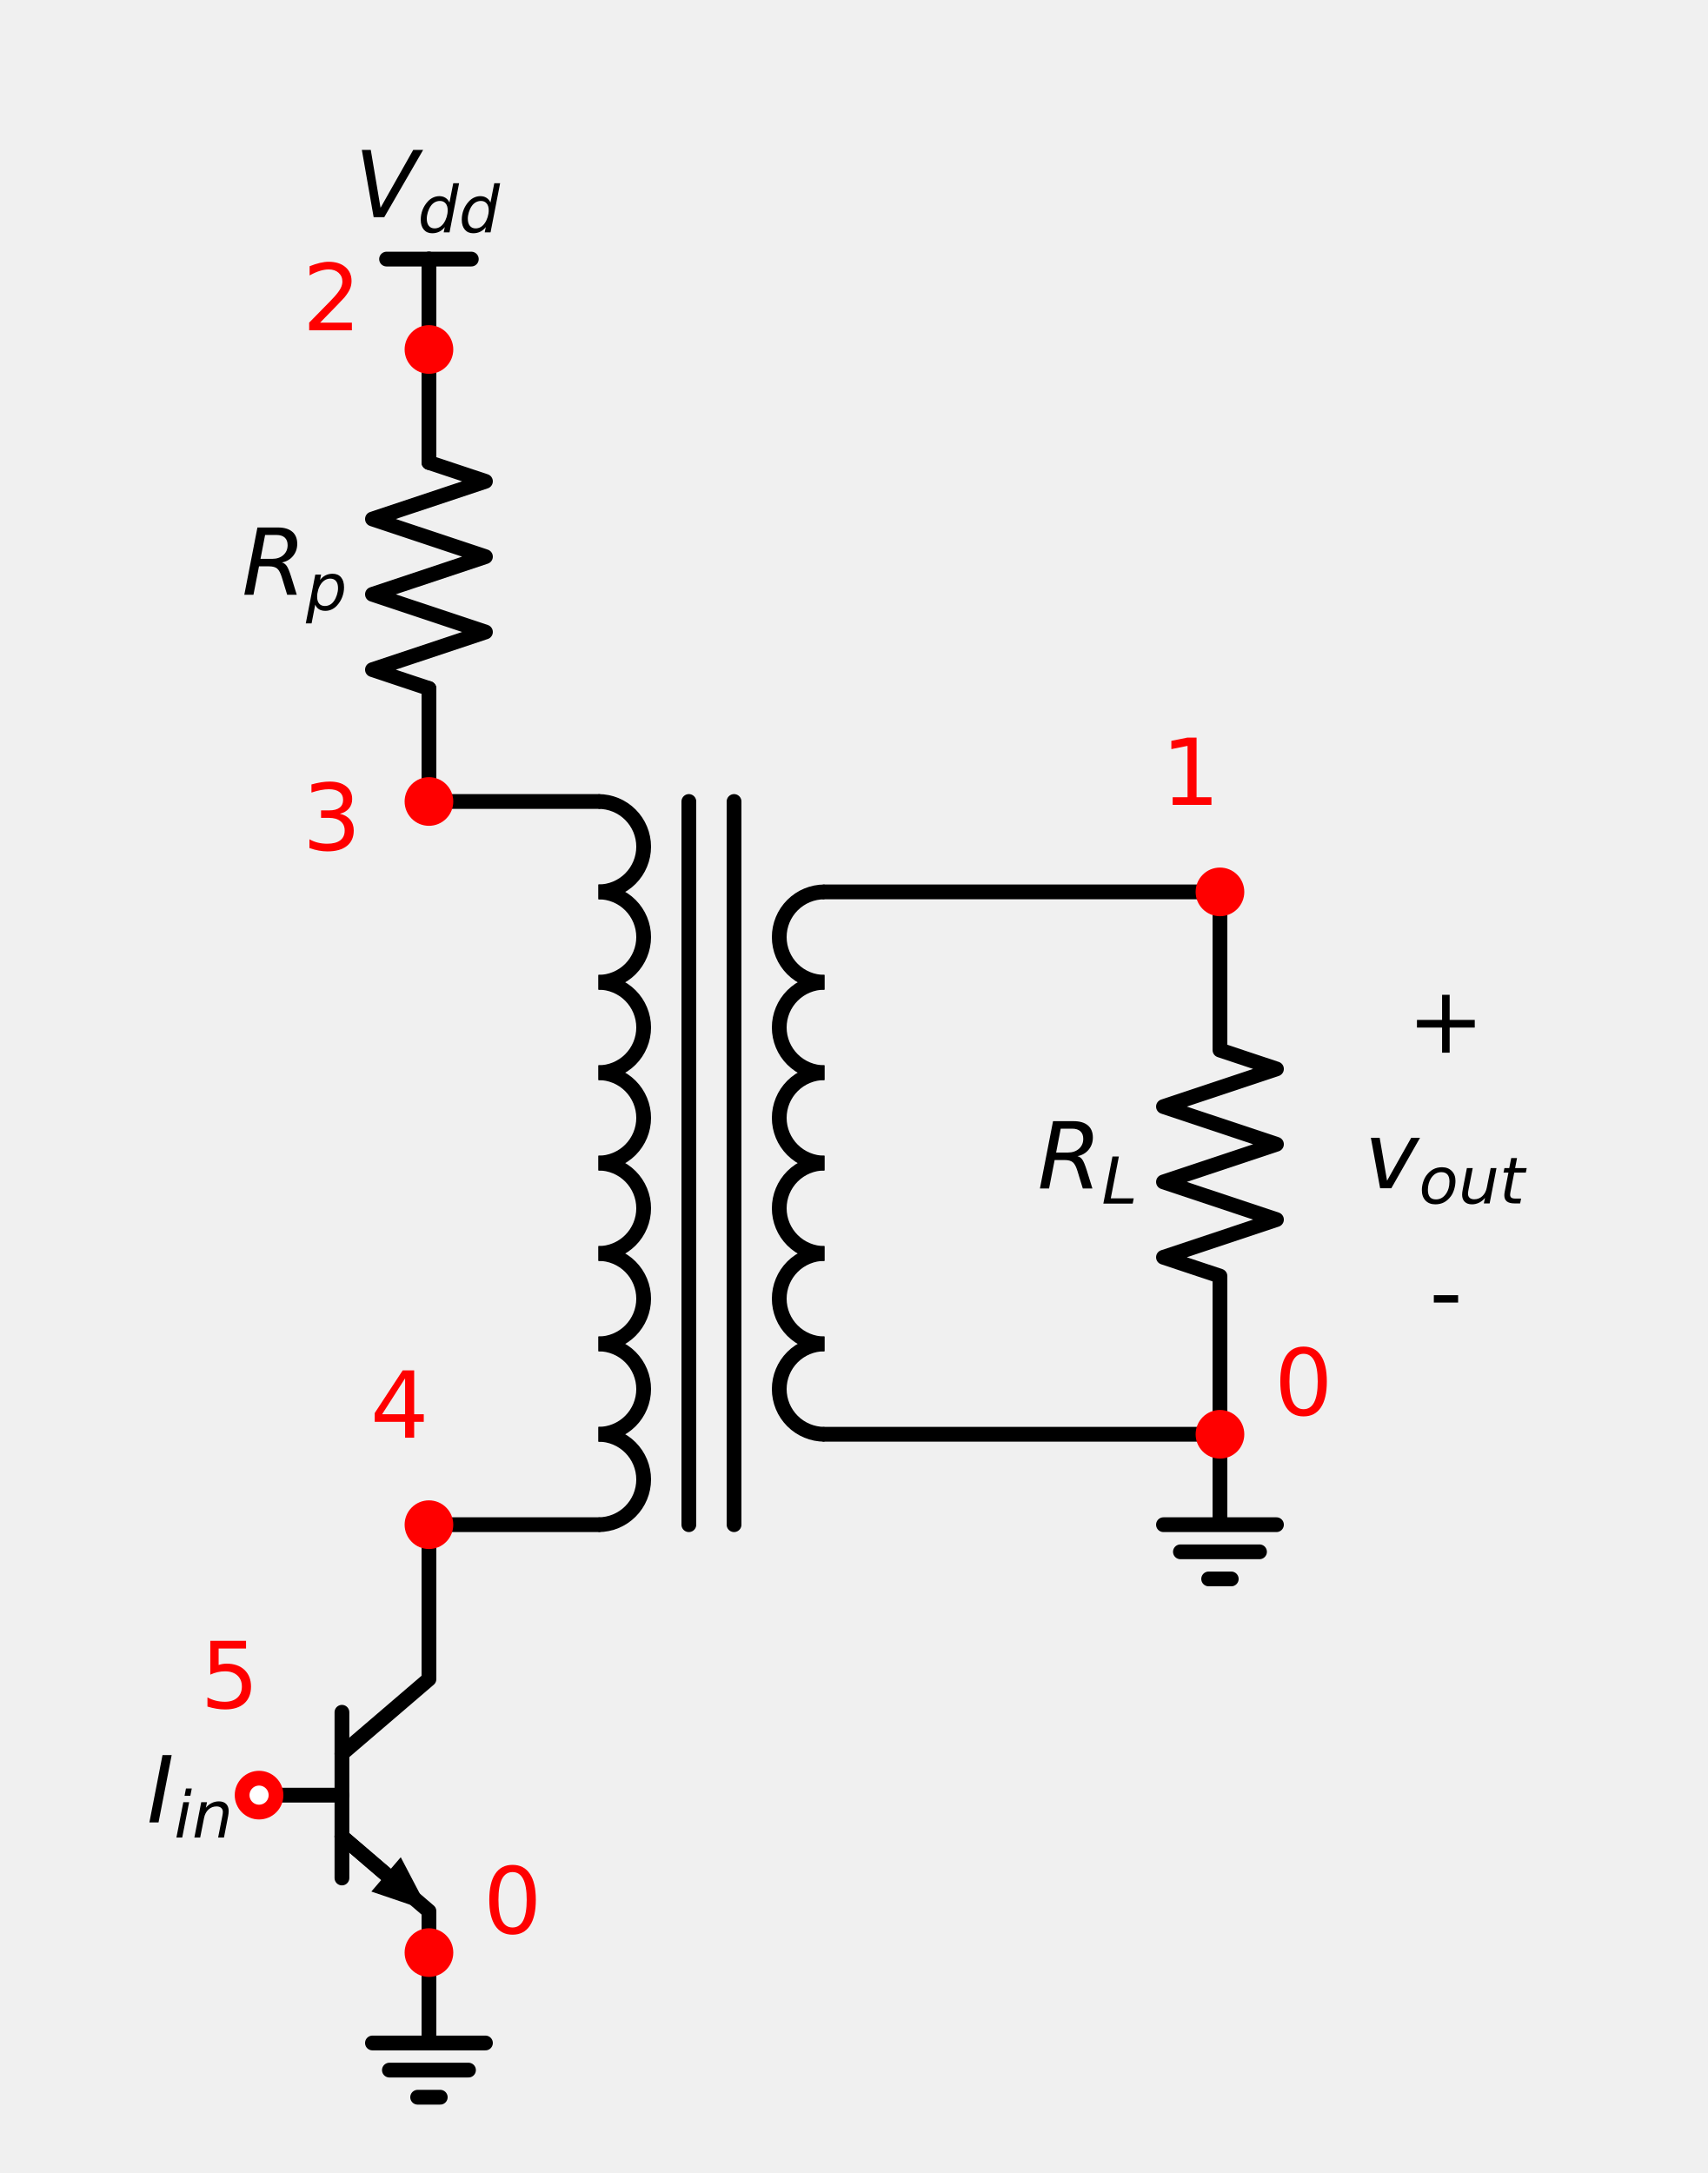
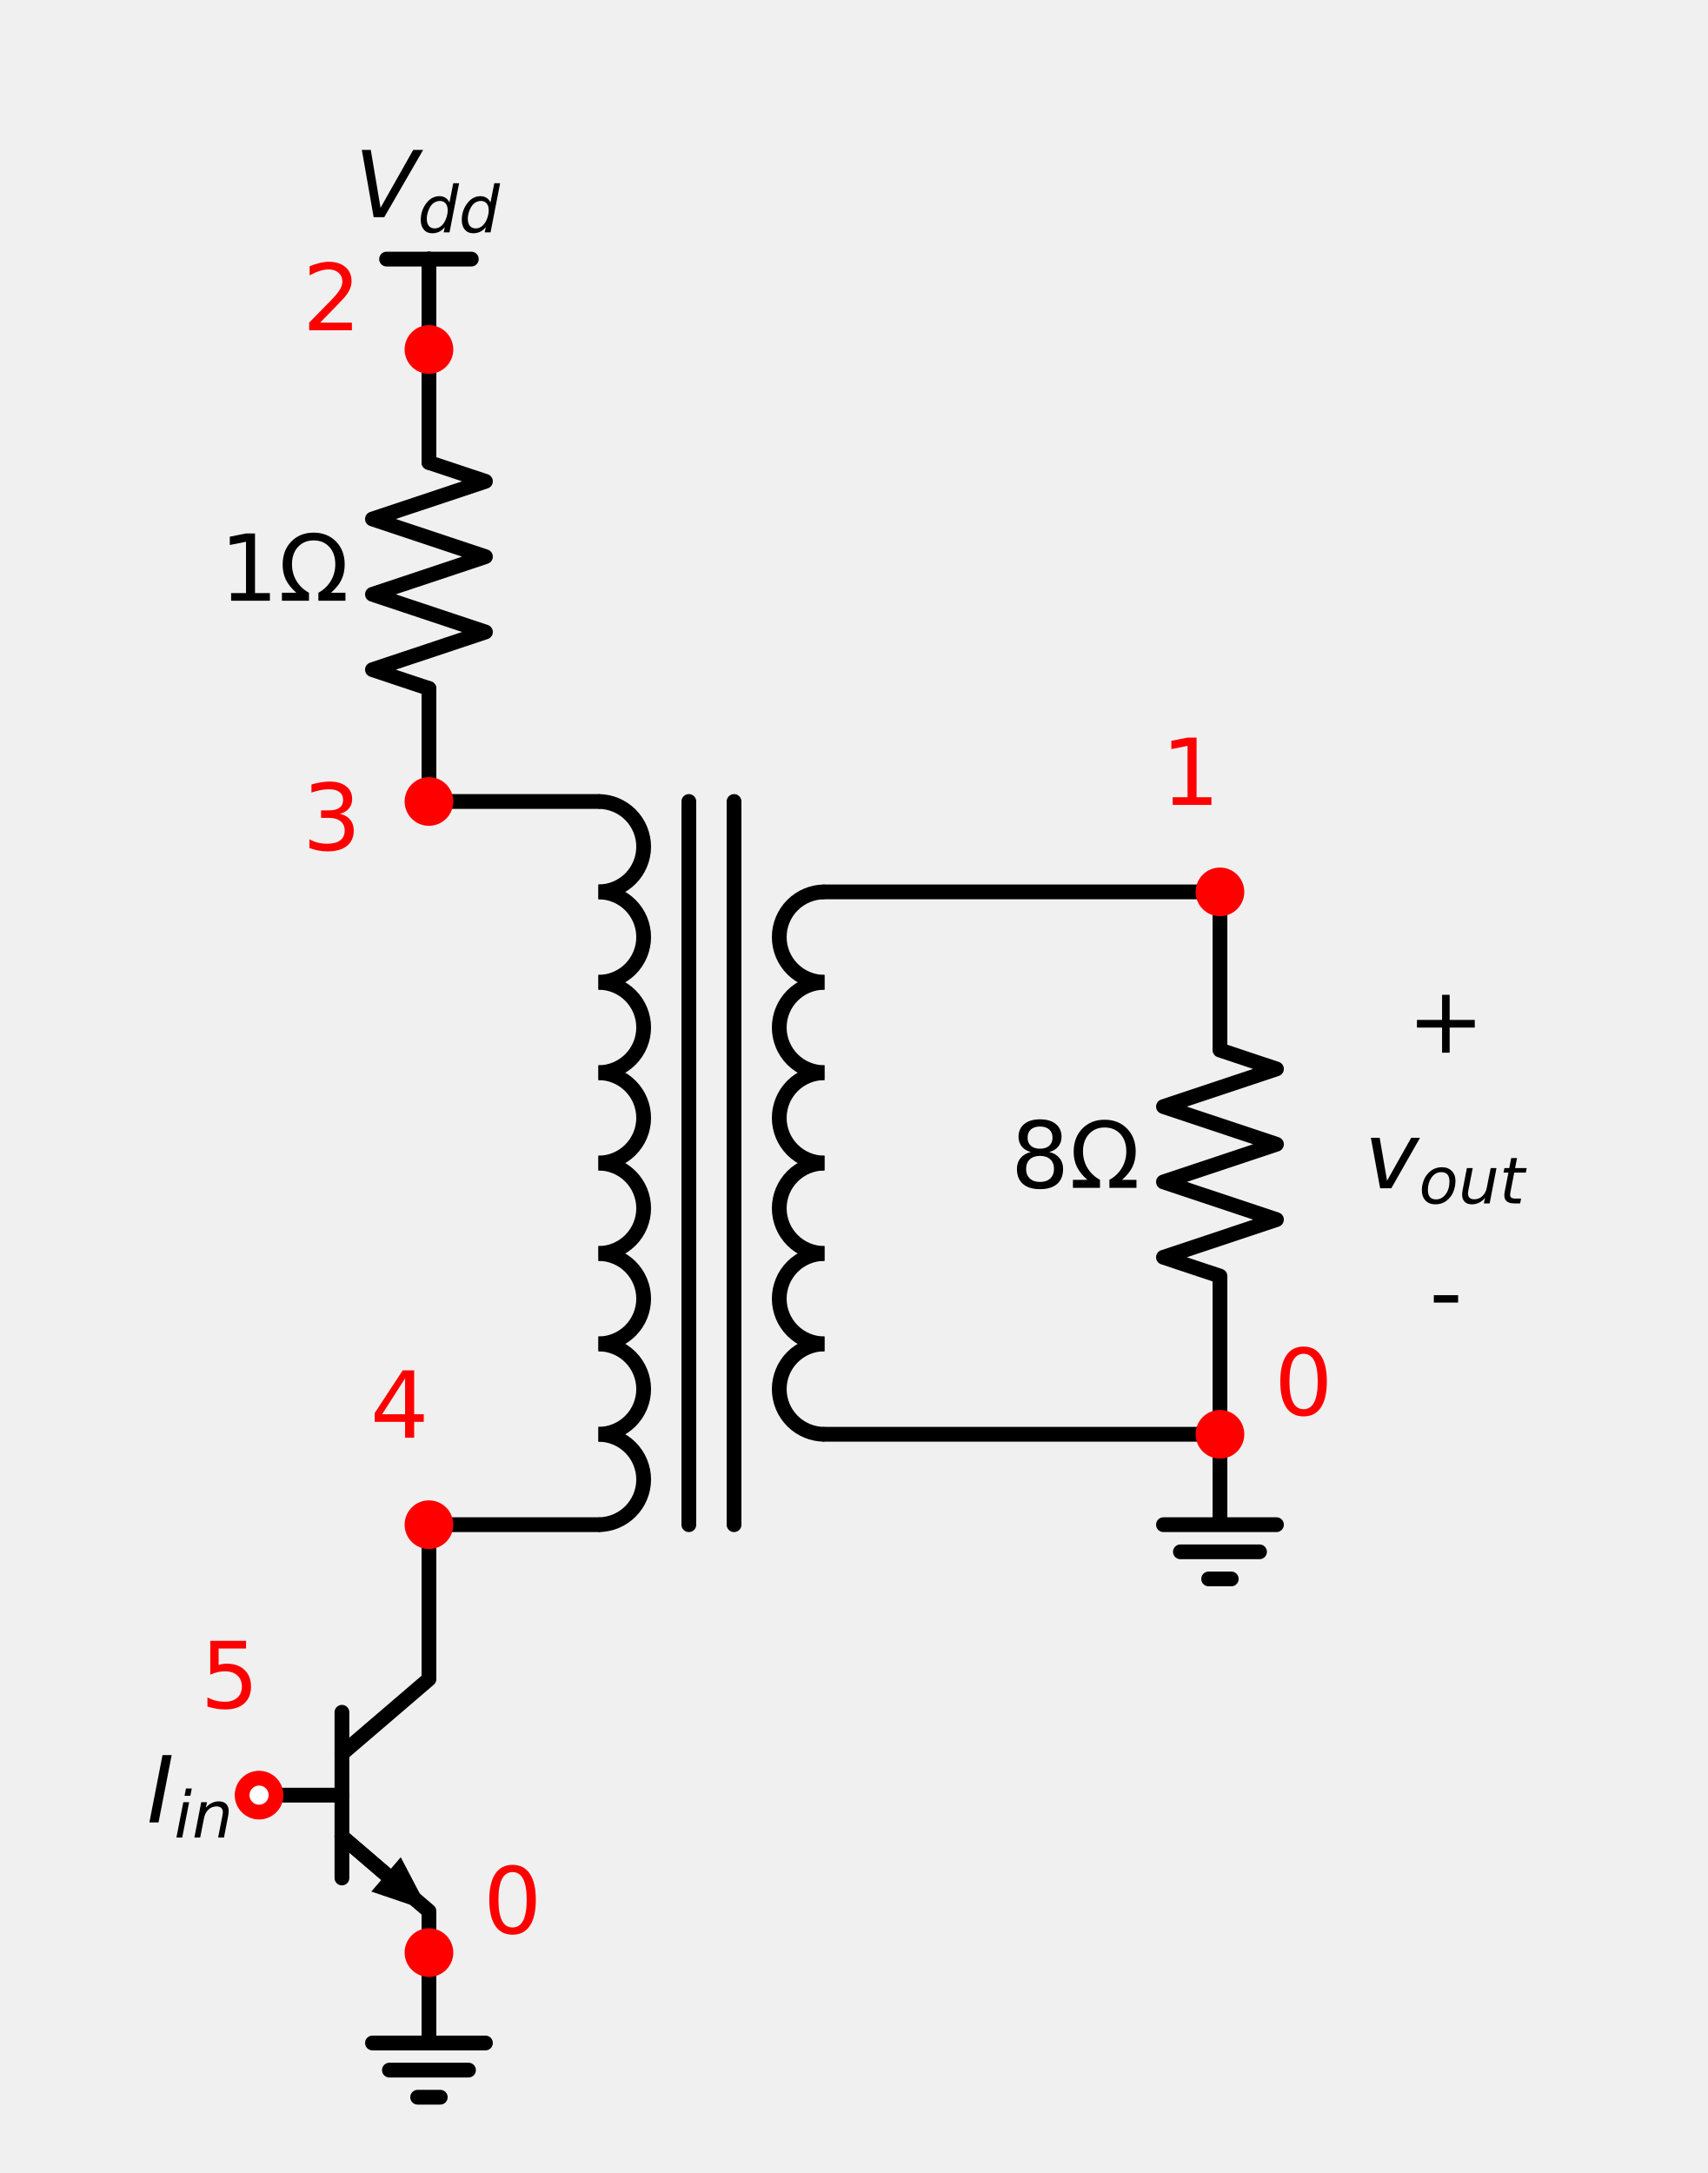
<svg xmlns="http://www.w3.org/2000/svg" xmlns:xlink="http://www.w3.org/1999/xlink" width="231.201pt" height="294.22pt" viewBox="0 0 231.201 294.22" version="1.1">
  <defs>
    <style type="text/css">*{stroke-linejoin: round; stroke-linecap: butt}</style>
  </defs>
  <g id="figure_1">
    <g id="patch_1">
      <path d="M 0 294.22  L 231.201 294.22  L 231.201 0  L 0 0  L 0 294.22  z " style="fill: none" />
    </g>
    <g id="axes_1">
      <g id="patch_2">
-         <path d="M 81.028 120.76  C 82.65 120.76 84.208 120.115 85.355 118.967  C 86.502 117.82 87.148 116.263 87.148 114.64  C 87.148 113.017 86.502 111.46 85.355 110.313  C 84.208 109.165 82.65 108.52 81.028 108.52  " clip-path="url(#p004883c1a0)" style="fill: none; stroke: #000000; stroke-width: 2; stroke-linejoin: miter" />
+         <path d="M 81.028 120.76  C 82.65 120.76 84.208 120.115 85.355 118.967  C 86.502 117.82 87.148 116.263 87.148 114.64  C 87.148 113.017 86.502 111.46 85.355 110.313  C 84.208 109.165 82.65 108.52 81.028 108.52  " clip-path="url(#pf9be5c87f4)" style="fill: none; stroke: #000000; stroke-width: 2; stroke-linejoin: miter" />
      </g>
      <g id="patch_3">
-         <path d="M 81.028 133  C 82.65 133 84.208 132.355 85.355 131.207  C 86.502 130.06 87.148 128.503 87.148 126.88  C 87.148 125.257 86.502 123.7 85.355 122.553  C 84.208 121.405 82.65 120.76 81.028 120.76  " clip-path="url(#p004883c1a0)" style="fill: none; stroke: #000000; stroke-width: 2; stroke-linejoin: miter" />
+         <path d="M 81.028 133  C 82.65 133 84.208 132.355 85.355 131.207  C 86.502 130.06 87.148 128.503 87.148 126.88  C 87.148 125.257 86.502 123.7 85.355 122.553  C 84.208 121.405 82.65 120.76 81.028 120.76  " clip-path="url(#pf9be5c87f4)" style="fill: none; stroke: #000000; stroke-width: 2; stroke-linejoin: miter" />
      </g>
      <g id="patch_4">
-         <path d="M 81.028 145.24  C 82.65 145.24 84.208 144.595 85.355 143.447  C 86.502 142.3 87.148 140.743 87.148 139.12  C 87.148 137.497 86.502 135.94 85.355 134.793  C 84.208 133.645 82.65 133 81.028 133  " clip-path="url(#p004883c1a0)" style="fill: none; stroke: #000000; stroke-width: 2; stroke-linejoin: miter" />
+         <path d="M 81.028 145.24  C 82.65 145.24 84.208 144.595 85.355 143.447  C 86.502 142.3 87.148 140.743 87.148 139.12  C 87.148 137.497 86.502 135.94 85.355 134.793  C 84.208 133.645 82.65 133 81.028 133  " clip-path="url(#pf9be5c87f4)" style="fill: none; stroke: #000000; stroke-width: 2; stroke-linejoin: miter" />
      </g>
      <g id="patch_5">
-         <path d="M 81.028 157.48  C 82.65 157.48 84.208 156.835 85.355 155.687  C 86.502 154.54 87.148 152.983 87.148 151.36  C 87.148 149.737 86.502 148.18 85.355 147.033  C 84.208 145.885 82.65 145.24 81.028 145.24  " clip-path="url(#p004883c1a0)" style="fill: none; stroke: #000000; stroke-width: 2; stroke-linejoin: miter" />
+         <path d="M 81.028 157.48  C 82.65 157.48 84.208 156.835 85.355 155.687  C 86.502 154.54 87.148 152.983 87.148 151.36  C 87.148 149.737 86.502 148.18 85.355 147.033  C 84.208 145.885 82.65 145.24 81.028 145.24  " clip-path="url(#pf9be5c87f4)" style="fill: none; stroke: #000000; stroke-width: 2; stroke-linejoin: miter" />
      </g>
      <g id="patch_6">
-         <path d="M 81.028 169.72  C 82.65 169.72 84.208 169.075 85.355 167.927  C 86.502 166.78 87.148 165.223 87.148 163.6  C 87.148 161.977 86.502 160.42 85.355 159.273  C 84.208 158.125 82.65 157.48 81.028 157.48  " clip-path="url(#p004883c1a0)" style="fill: none; stroke: #000000; stroke-width: 2; stroke-linejoin: miter" />
+         <path d="M 81.028 169.72  C 82.65 169.72 84.208 169.075 85.355 167.927  C 86.502 166.78 87.148 165.223 87.148 163.6  C 87.148 161.977 86.502 160.42 85.355 159.273  C 84.208 158.125 82.65 157.48 81.028 157.48  " clip-path="url(#pf9be5c87f4)" style="fill: none; stroke: #000000; stroke-width: 2; stroke-linejoin: miter" />
      </g>
      <g id="patch_7">
-         <path d="M 81.028 181.96  C 82.65 181.96 84.208 181.315 85.355 180.167  C 86.502 179.02 87.148 177.463 87.148 175.84  C 87.148 174.217 86.502 172.66 85.355 171.513  C 84.208 170.365 82.65 169.72 81.028 169.72  " clip-path="url(#p004883c1a0)" style="fill: none; stroke: #000000; stroke-width: 2; stroke-linejoin: miter" />
+         <path d="M 81.028 181.96  C 82.65 181.96 84.208 181.315 85.355 180.167  C 86.502 179.02 87.148 177.463 87.148 175.84  C 87.148 174.217 86.502 172.66 85.355 171.513  C 84.208 170.365 82.65 169.72 81.028 169.72  " clip-path="url(#pf9be5c87f4)" style="fill: none; stroke: #000000; stroke-width: 2; stroke-linejoin: miter" />
      </g>
      <g id="patch_8">
-         <path d="M 81.028 194.2  C 82.65 194.2 84.208 193.555 85.355 192.407  C 86.502 191.26 87.148 189.703 87.148 188.08  C 87.148 186.457 86.502 184.9 85.355 183.753  C 84.208 182.605 82.65 181.96 81.028 181.96  " clip-path="url(#p004883c1a0)" style="fill: none; stroke: #000000; stroke-width: 2; stroke-linejoin: miter" />
+         <path d="M 81.028 194.2  C 82.65 194.2 84.208 193.555 85.355 192.407  C 86.502 191.26 87.148 189.703 87.148 188.08  C 87.148 186.457 86.502 184.9 85.355 183.753  C 84.208 182.605 82.65 181.96 81.028 181.96  " clip-path="url(#pf9be5c87f4)" style="fill: none; stroke: #000000; stroke-width: 2; stroke-linejoin: miter" />
      </g>
      <g id="patch_9">
-         <path d="M 81.028 206.44  C 82.65 206.44 84.208 205.795 85.355 204.647  C 86.502 203.5 87.148 201.943 87.148 200.32  C 87.148 198.697 86.502 197.14 85.355 195.993  C 84.208 194.845 82.65 194.2 81.028 194.2  " clip-path="url(#p004883c1a0)" style="fill: none; stroke: #000000; stroke-width: 2; stroke-linejoin: miter" />
+         <path d="M 81.028 206.44  C 82.65 206.44 84.208 205.795 85.355 204.647  C 86.502 203.5 87.148 201.943 87.148 200.32  C 87.148 198.697 86.502 197.14 85.355 195.993  C 84.208 194.845 82.65 194.2 81.028 194.2  " clip-path="url(#pf9be5c87f4)" style="fill: none; stroke: #000000; stroke-width: 2; stroke-linejoin: miter" />
      </g>
      <g id="patch_10">
-         <path d="M 111.628 120.76  C 110.005 120.76 108.447 121.405 107.3 122.553  C 106.153 123.7 105.508 125.257 105.508 126.88  C 105.508 128.503 106.153 130.06 107.3 131.207  C 108.447 132.355 110.005 133 111.628 133  " clip-path="url(#p004883c1a0)" style="fill: none; stroke: #000000; stroke-width: 2; stroke-linejoin: miter" />
+         <path d="M 111.628 120.76  C 110.005 120.76 108.447 121.405 107.3 122.553  C 106.153 123.7 105.508 125.257 105.508 126.88  C 105.508 128.503 106.153 130.06 107.3 131.207  C 108.447 132.355 110.005 133 111.628 133  " clip-path="url(#pf9be5c87f4)" style="fill: none; stroke: #000000; stroke-width: 2; stroke-linejoin: miter" />
      </g>
      <g id="patch_11">
-         <path d="M 111.628 133  C 110.005 133 108.447 133.645 107.3 134.793  C 106.153 135.94 105.508 137.497 105.508 139.12  C 105.508 140.743 106.153 142.3 107.3 143.447  C 108.447 144.595 110.005 145.24 111.628 145.24  " clip-path="url(#p004883c1a0)" style="fill: none; stroke: #000000; stroke-width: 2; stroke-linejoin: miter" />
+         <path d="M 111.628 133  C 110.005 133 108.447 133.645 107.3 134.793  C 106.153 135.94 105.508 137.497 105.508 139.12  C 105.508 140.743 106.153 142.3 107.3 143.447  C 108.447 144.595 110.005 145.24 111.628 145.24  " clip-path="url(#pf9be5c87f4)" style="fill: none; stroke: #000000; stroke-width: 2; stroke-linejoin: miter" />
      </g>
      <g id="patch_12">
-         <path d="M 111.628 145.24  C 110.005 145.24 108.447 145.885 107.3 147.033  C 106.153 148.18 105.508 149.737 105.508 151.36  C 105.508 152.983 106.153 154.54 107.3 155.687  C 108.447 156.835 110.005 157.48 111.628 157.48  " clip-path="url(#p004883c1a0)" style="fill: none; stroke: #000000; stroke-width: 2; stroke-linejoin: miter" />
+         <path d="M 111.628 145.24  C 110.005 145.24 108.447 145.885 107.3 147.033  C 106.153 148.18 105.508 149.737 105.508 151.36  C 105.508 152.983 106.153 154.54 107.3 155.687  C 108.447 156.835 110.005 157.48 111.628 157.48  " clip-path="url(#pf9be5c87f4)" style="fill: none; stroke: #000000; stroke-width: 2; stroke-linejoin: miter" />
      </g>
      <g id="patch_13">
-         <path d="M 111.628 157.48  C 110.005 157.48 108.447 158.125 107.3 159.273  C 106.153 160.42 105.508 161.977 105.508 163.6  C 105.508 165.223 106.153 166.78 107.3 167.927  C 108.447 169.075 110.005 169.72 111.628 169.72  " clip-path="url(#p004883c1a0)" style="fill: none; stroke: #000000; stroke-width: 2; stroke-linejoin: miter" />
+         <path d="M 111.628 157.48  C 110.005 157.48 108.447 158.125 107.3 159.273  C 106.153 160.42 105.508 161.977 105.508 163.6  C 105.508 165.223 106.153 166.78 107.3 167.927  C 108.447 169.075 110.005 169.72 111.628 169.72  " clip-path="url(#pf9be5c87f4)" style="fill: none; stroke: #000000; stroke-width: 2; stroke-linejoin: miter" />
      </g>
      <g id="patch_14">
-         <path d="M 111.628 169.72  C 110.005 169.72 108.447 170.365 107.3 171.513  C 106.153 172.66 105.508 174.217 105.508 175.84  C 105.508 177.463 106.153 179.02 107.3 180.167  C 108.447 181.315 110.005 181.96 111.628 181.96  " clip-path="url(#p004883c1a0)" style="fill: none; stroke: #000000; stroke-width: 2; stroke-linejoin: miter" />
+         <path d="M 111.628 169.72  C 110.005 169.72 108.447 170.365 107.3 171.513  C 106.153 172.66 105.508 174.217 105.508 175.84  C 105.508 177.463 106.153 179.02 107.3 180.167  C 108.447 181.315 110.005 181.96 111.628 181.96  " clip-path="url(#pf9be5c87f4)" style="fill: none; stroke: #000000; stroke-width: 2; stroke-linejoin: miter" />
      </g>
      <g id="patch_15">
-         <path d="M 111.628 181.96  C 110.005 181.96 108.447 182.605 107.3 183.753  C 106.153 184.9 105.508 186.457 105.508 188.08  C 105.508 189.703 106.153 191.26 107.3 192.407  C 108.447 193.555 110.005 194.2 111.628 194.2  " clip-path="url(#p004883c1a0)" style="fill: none; stroke: #000000; stroke-width: 2; stroke-linejoin: miter" />
+         <path d="M 111.628 181.96  C 110.005 181.96 108.447 182.605 107.3 183.753  C 106.153 184.9 105.508 186.457 105.508 188.08  C 105.508 189.703 106.153 191.26 107.3 192.407  C 108.447 193.555 110.005 194.2 111.628 194.2  " clip-path="url(#pf9be5c87f4)" style="fill: none; stroke: #000000; stroke-width: 2; stroke-linejoin: miter" />
      </g>
      <g id="line2d_1">
-         <path d="M 35.077 243.058  L 46.297 243.058  " clip-path="url(#p004883c1a0)" style="fill: none; stroke: #000000; stroke-width: 2; stroke-linecap: round" />
+         <path d="M 35.077 243.058  L 46.297 243.058  " clip-path="url(#pf9be5c87f4)" style="fill: none; stroke: #000000; stroke-width: 2; stroke-linecap: round" />
      </g>
      <g id="line2d_2">
-         <path d="M 46.297 231.838  L 46.297 254.278  " clip-path="url(#p004883c1a0)" style="fill: none; stroke: #000000; stroke-width: 2; stroke-linecap: round" />
+         <path d="M 46.297 231.838  L 46.297 254.278  " clip-path="url(#pf9be5c87f4)" style="fill: none; stroke: #000000; stroke-width: 2; stroke-linecap: round" />
      </g>
      <g id="line2d_3">
-         <path d="M 46.297 237.448  L 58.078 227.35  L 58.078 221.74  " clip-path="url(#p004883c1a0)" style="fill: none; stroke: #000000; stroke-width: 2; stroke-linecap: round" />
+         <path d="M 46.297 237.448  L 58.078 227.35  L 58.078 221.74  " clip-path="url(#pf9be5c87f4)" style="fill: none; stroke: #000000; stroke-width: 2; stroke-linecap: round" />
      </g>
      <g id="line2d_4">
-         <path d="M 46.297 248.668  L 58.078 258.766  L 58.078 264.376  " clip-path="url(#p004883c1a0)" style="fill: none; stroke: #000000; stroke-width: 2; stroke-linecap: round" />
+         <path d="M 46.297 248.668  L 58.078 258.766  L 58.078 264.376  " clip-path="url(#pf9be5c87f4)" style="fill: none; stroke: #000000; stroke-width: 2; stroke-linecap: round" />
      </g>
      <g id="line2d_5">
-         <path d="M 46.297 248.668  L 52.269 253.787  " clip-path="url(#p004883c1a0)" style="fill: none; stroke: #000000; stroke-width: 2; stroke-linecap: round" />
+         <path d="M 46.297 248.668  L 52.269 253.787  " clip-path="url(#pf9be5c87f4)" style="fill: none; stroke: #000000; stroke-width: 2; stroke-linecap: round" />
      </g>
      <g id="patch_16">
-         <path d="M 54.261 251.464  L 58.078 258.766  L 50.278 256.111  z " clip-path="url(#p004883c1a0)" />
+         <path d="M 54.261 251.464  L 58.078 258.766  L 50.278 256.111  z " clip-path="url(#pf9be5c87f4)" />
      </g>
      <g id="line2d_6">
-         <path d="M 58.078 264.376  L 58.078 276.616  L 50.428 276.616  L 65.728 276.616  M 52.723 280.288  L 63.433 280.288  M 56.548 283.96  L 59.608 283.96  " clip-path="url(#p004883c1a0)" style="fill: none; stroke: #000000; stroke-width: 2; stroke-linecap: round" />
+         <path d="M 58.078 264.376  L 58.078 276.616  L 50.428 276.616  L 65.728 276.616  M 52.723 280.288  L 63.433 280.288  M 56.548 283.96  L 59.608 283.96  " clip-path="url(#pf9be5c87f4)" style="fill: none; stroke: #000000; stroke-width: 2; stroke-linecap: round" />
      </g>
      <g id="line2d_7">
-         <path d="M 58.078 221.74  L 58.078 214.09  L 58.078 206.44  " clip-path="url(#p004883c1a0)" style="fill: none; stroke: #000000; stroke-width: 2; stroke-linecap: round" />
+         <path d="M 58.078 221.74  L 58.078 214.09  L 58.078 206.44  " clip-path="url(#pf9be5c87f4)" style="fill: none; stroke: #000000; stroke-width: 2; stroke-linecap: round" />
      </g>
      <g id="line2d_8">
-         <path d="M 58.078 206.44  L 69.553 206.44  L 81.028 206.44  " clip-path="url(#p004883c1a0)" style="fill: none; stroke: #000000; stroke-width: 2; stroke-linecap: round" />
+         <path d="M 58.078 206.44  L 69.553 206.44  L 81.028 206.44  " clip-path="url(#pf9be5c87f4)" style="fill: none; stroke: #000000; stroke-width: 2; stroke-linecap: round" />
      </g>
      <g id="line2d_9">
-         <path d="M 93.268 108.52  L 93.268 206.44  " clip-path="url(#p004883c1a0)" style="fill: none; stroke: #000000; stroke-width: 2; stroke-linecap: round" />
+         <path d="M 93.268 108.52  L 93.268 206.44  " clip-path="url(#pf9be5c87f4)" style="fill: none; stroke: #000000; stroke-width: 2; stroke-linecap: round" />
      </g>
      <g id="line2d_10">
-         <path d="M 99.388 108.52  L 99.388 206.44  " clip-path="url(#p004883c1a0)" style="fill: none; stroke: #000000; stroke-width: 2; stroke-linecap: round" />
+         <path d="M 99.388 108.52  L 99.388 206.44  " clip-path="url(#pf9be5c87f4)" style="fill: none; stroke: #000000; stroke-width: 2; stroke-linecap: round" />
      </g>
      <g id="line2d_11">
-         <path d="M 81.028 108.52  L 69.553 108.52  L 58.078 108.52  " clip-path="url(#p004883c1a0)" style="fill: none; stroke: #000000; stroke-width: 2; stroke-linecap: round" />
+         <path d="M 81.028 108.52  L 69.553 108.52  L 58.078 108.52  " clip-path="url(#pf9be5c87f4)" style="fill: none; stroke: #000000; stroke-width: 2; stroke-linecap: round" />
      </g>
      <g id="line2d_12">
-         <path d="M 58.078 108.52  L 58.078 100.87  L 58.078 93.22  " clip-path="url(#p004883c1a0)" style="fill: none; stroke: #000000; stroke-width: 2; stroke-linecap: round" />
+         <path d="M 58.078 108.52  L 58.078 100.87  L 58.078 93.22  " clip-path="url(#pf9be5c87f4)" style="fill: none; stroke: #000000; stroke-width: 2; stroke-linecap: round" />
      </g>
      <g id="line2d_13">
-         <path d="M 58.078 93.22  L 50.428 90.67  L 65.728 85.57  L 50.428 80.47  L 65.728 75.37  L 50.428 70.27  L 65.728 65.17  L 58.078 62.62  " clip-path="url(#p004883c1a0)" style="fill: none; stroke: #000000; stroke-width: 2; stroke-linecap: round" />
+         <path d="M 58.078 93.22  L 50.428 90.67  L 65.728 85.57  L 50.428 80.47  L 65.728 75.37  L 50.428 70.27  L 65.728 65.17  L 58.078 62.62  " clip-path="url(#pf9be5c87f4)" style="fill: none; stroke: #000000; stroke-width: 2; stroke-linecap: round" />
      </g>
      <g id="line2d_14">
-         <path d="M 58.078 62.62  L 58.078 54.97  L 58.078 47.32  " clip-path="url(#p004883c1a0)" style="fill: none; stroke: #000000; stroke-width: 2; stroke-linecap: round" />
+         <path d="M 58.078 62.62  L 58.078 54.97  L 58.078 47.32  " clip-path="url(#pf9be5c87f4)" style="fill: none; stroke: #000000; stroke-width: 2; stroke-linecap: round" />
      </g>
      <g id="line2d_15">
-         <path d="M 58.078 47.32  L 58.078 35.08  " clip-path="url(#p004883c1a0)" style="fill: none; stroke: #000000; stroke-width: 2; stroke-linecap: round" />
+         <path d="M 58.078 47.32  L 58.078 35.08  " clip-path="url(#pf9be5c87f4)" style="fill: none; stroke: #000000; stroke-width: 2; stroke-linecap: round" />
      </g>
      <g id="line2d_16">
-         <path d="M 58.078 35.08  L 52.34 35.08  " clip-path="url(#p004883c1a0)" style="fill: none; stroke: #000000; stroke-width: 2; stroke-linecap: round" />
+         <path d="M 58.078 35.08  L 52.34 35.08  " clip-path="url(#pf9be5c87f4)" style="fill: none; stroke: #000000; stroke-width: 2; stroke-linecap: round" />
      </g>
      <g id="line2d_17">
-         <path d="M 58.078 35.08  L 63.815 35.08  " clip-path="url(#p004883c1a0)" style="fill: none; stroke: #000000; stroke-width: 2; stroke-linecap: round" />
+         <path d="M 58.078 35.08  L 63.815 35.08  " clip-path="url(#pf9be5c87f4)" style="fill: none; stroke: #000000; stroke-width: 2; stroke-linecap: round" />
      </g>
      <g id="line2d_18">
-         <path d="M 111.628 120.76  L 138.403 120.76  L 165.178 120.76  " clip-path="url(#p004883c1a0)" style="fill: none; stroke: #000000; stroke-width: 2; stroke-linecap: round" />
+         <path d="M 111.628 120.76  L 138.403 120.76  L 165.178 120.76  " clip-path="url(#pf9be5c87f4)" style="fill: none; stroke: #000000; stroke-width: 2; stroke-linecap: round" />
      </g>
      <g id="line2d_19">
-         <path d="M 111.628 194.2  L 138.403 194.2  L 165.178 194.2  " clip-path="url(#p004883c1a0)" style="fill: none; stroke: #000000; stroke-width: 2; stroke-linecap: round" />
+         <path d="M 111.628 194.2  L 138.403 194.2  L 165.178 194.2  " clip-path="url(#pf9be5c87f4)" style="fill: none; stroke: #000000; stroke-width: 2; stroke-linecap: round" />
      </g>
      <g id="line2d_20">
-         <path d="M 165.178 194.2  L 165.178 206.44  L 157.528 206.44  L 172.828 206.44  M 159.823 210.112  L 170.533 210.112  M 163.648 213.784  L 166.708 213.784  " clip-path="url(#p004883c1a0)" style="fill: none; stroke: #000000; stroke-width: 2; stroke-linecap: round" />
+         <path d="M 165.178 194.2  L 165.178 206.44  L 157.528 206.44  L 172.828 206.44  M 159.823 210.112  L 170.533 210.112  M 163.648 213.784  L 166.708 213.784  " clip-path="url(#pf9be5c87f4)" style="fill: none; stroke: #000000; stroke-width: 2; stroke-linecap: round" />
      </g>
      <g id="line2d_21">
-         <path d="M 165.178 194.2  L 165.178 172.78  L 157.528 170.23  L 172.828 165.13  L 157.528 160.03  L 172.828 154.93  L 157.528 149.83  L 172.828 144.73  L 165.178 142.18  L 165.178 120.76  " clip-path="url(#p004883c1a0)" style="fill: none; stroke: #000000; stroke-width: 2; stroke-linecap: round" />
+         <path d="M 165.178 194.2  L 165.178 172.78  L 157.528 170.23  L 172.828 165.13  L 157.528 160.03  L 172.828 154.93  L 157.528 149.83  L 172.828 144.73  L 165.178 142.18  L 165.178 120.76  " clip-path="url(#pf9be5c87f4)" style="fill: none; stroke: #000000; stroke-width: 2; stroke-linecap: round" />
      </g>
      <g id="text_1">
-         <g clip-path="url(#p004883c1a0)">
+         <g clip-path="url(#pf9be5c87f4)">
          <g transform="translate(19.8916 246.7622)scale(0.125 -0.125)">
            <defs>
              <path id="DejaVuSans-Oblique-49" d="M 1081 4666  L 1716 4666  L 806 0  L 172 0  L 1081 4666  z " transform="scale(0.015625)" />
              <path id="DejaVuSans-Oblique-69" d="M 1172 4863  L 1747 4863  L 1606 4134  L 1031 4134  L 1172 4863  z M 909 3500  L 1484 3500  L 800 0  L 225 0  L 909 3500  z " transform="scale(0.015625)" />
              <path id="DejaVuSans-Oblique-6e" d="M 3566 2113  L 3156 0  L 2578 0  L 2988 2091  Q 3016 2238 3031 2350  Q 3047 2463 3047 2528  Q 3047 2791 2881 2937  Q 2716 3084 2419 3084  Q 1956 3084 1622 2776  Q 1288 2469 1184 1941  L 800 0  L 225 0  L 903 3500  L 1478 3500  L 1363 2950  Q 1603 3253 1940 3418  Q 2278 3584 2650 3584  Q 3113 3584 3367 3334  Q 3622 3084 3622 2631  Q 3622 2519 3608 2391  Q 3594 2263 3566 2113  z " transform="scale(0.015625)" />
            </defs>
            <use xlink:href="#DejaVuSans-Oblique-49" transform="translate(0 0.09375)" />
            <use xlink:href="#DejaVuSans-Oblique-69" transform="translate(29.49219 -16.3125)scale(0.7)" />
            <use xlink:href="#DejaVuSans-Oblique-6e" transform="translate(48.94043 -16.3125)scale(0.7)" />
          </g>
        </g>
      </g>
      <g id="text_2">
-         <g clip-path="url(#p004883c1a0)">
-           <g transform="translate(32.7426 80.545)scale(0.125 -0.125)">
-             <defs>
-               <path id="DejaVuSans-Oblique-52" d="M 1613 4147  L 1294 2491  L 2106 2491  Q 2584 2491 2879 2755  Q 3175 3019 3175 3444  Q 3175 3784 2976 3965  Q 2778 4147 2406 4147  L 1613 4147  z M 2772 2241  Q 2972 2194 3105 2009  Q 3238 1825 3413 1275  L 3809 0  L 3144 0  L 2778 1197  Q 2638 1659 2453 1815  Q 2269 1972 1888 1972  L 1191 1972  L 806 0  L 172 0  L 1081 4666  L 2503 4666  Q 3150 4666 3495 4373  Q 3841 4081 3841 3531  Q 3841 3044 3547 2687  Q 3253 2331 2772 2241  z " transform="scale(0.015625)" />
-               <path id="DejaVuSans-Oblique-70" d="M 3175 2156  Q 3175 2616 2975 2859  Q 2775 3103 2400 3103  Q 2144 3103 1911 2972  Q 1678 2841 1497 2591  Q 1319 2344 1212 1994  Q 1106 1644 1106 1300  Q 1106 863 1306 627  Q 1506 391 1875 391  Q 2147 391 2380 519  Q 2613 647 2778 891  Q 2956 1147 3065 1494  Q 3175 1841 3175 2156  z M 1394 2969  Q 1625 3272 1939 3428  Q 2253 3584 2638 3584  Q 3175 3584 3472 3232  Q 3769 2881 3769 2247  Q 3769 1728 3584 1258  Q 3400 788 3053 416  Q 2822 169 2531 39  Q 2241 -91 1919 -91  Q 1547 -91 1294 64  Q 1041 219 916 525  L 556 -1331  L -19 -1331  L 922 3500  L 1497 3500  L 1394 2969  z " transform="scale(0.015625)" />
-             </defs>
-             <use xlink:href="#DejaVuSans-Oblique-52" transform="translate(0 0.09375)" />
-             <use xlink:href="#DejaVuSans-Oblique-70" transform="translate(69.48242 -16.3125)scale(0.7)" />
+         <g clip-path="url(#pf9be5c87f4)">
+           <g transform="translate(29.7426 81.36922)scale(0.125 -0.125)">
+             <defs>
+               <path id="DejaVuSans-31" d="M 794 531  L 1825 531  L 1825 4091  L 703 3866  L 703 4441  L 1819 4666  L 2450 4666  L 2450 531  L 3481 531  L 3481 0  L 794 0  L 794 531  z " transform="scale(0.015625)" />
+               <path id="DejaVuSans-3a9" d="M 4647 556  L 4647 0  L 2772 0  L 2772 556  Q 3325 859 3634 1378  Q 3944 1897 3944 2528  Q 3944 3278 3531 3731  Q 3119 4184 2444 4184  Q 1769 4184 1355 3729  Q 941 3275 941 2528  Q 941 1897 1250 1378  Q 1563 859 2119 556  L 2119 0  L 244 0  L 244 556  L 1241 556  Q 747 991 519 1456  Q 294 1922 294 2497  Q 294 3491 894 4106  Q 1491 4722 2444 4722  Q 3391 4722 3994 4106  Q 4594 3494 4594 2528  Q 4594 1922 4372 1459  Q 4150 997 3647 556  L 4647 556  z " transform="scale(0.015625)" />
+             </defs>
+             <use xlink:href="#DejaVuSans-31" transform="translate(0 0.21875)" />
+             <use xlink:href="#DejaVuSans-3a9" transform="translate(63.62305 0.21875)" />
          </g>
        </g>
      </g>
      <g id="text_3">
-         <g clip-path="url(#p004883c1a0)">
+         <g clip-path="url(#pf9be5c87f4)">
          <g transform="translate(48.0151 29.42039)scale(0.125 -0.125)">
            <defs>
              <path id="DejaVuSans-Oblique-56" d="M 1319 0  L 500 4666  L 1119 4666  L 1797 653  L 4063 4666  L 4750 4666  L 2053 0  L 1319 0  z " transform="scale(0.015625)" />
              <path id="DejaVuSans-Oblique-64" d="M 2675 525  Q 2444 222 2128 65  Q 1813 -91 1428 -91  Q 903 -91 598 267  Q 294 625 294 1247  Q 294 1766 478 2236  Q 663 2706 1013 3078  Q 1244 3325 1534 3454  Q 1825 3584 2144 3584  Q 2481 3584 2739 3421  Q 2997 3259 3138 2956  L 3513 4863  L 4091 4863  L 3144 0  L 2566 0  L 2675 525  z M 891 1350  Q 891 897 1095 644  Q 1300 391 1663 391  Q 1931 391 2161 520  Q 2391 650 2566 903  Q 2750 1166 2856 1509  Q 2963 1853 2963 2188  Q 2963 2622 2758 2865  Q 2553 3109 2194 3109  Q 1922 3109 1687 2981  Q 1453 2853 1288 2613  Q 1106 2353 998 2009  Q 891 1666 891 1350  z " transform="scale(0.015625)" />
            </defs>
            <use xlink:href="#DejaVuSans-Oblique-56" transform="translate(0 0.09375)" />
            <use xlink:href="#DejaVuSans-Oblique-64" transform="translate(68.4082 -16.3125)scale(0.7)" />
            <use xlink:href="#DejaVuSans-Oblique-64" transform="translate(112.8418 -16.3125)scale(0.7)" />
          </g>
        </g>
      </g>
      <g id="text_4">
-         <g clip-path="url(#p004883c1a0)">
-           <g transform="translate(140.4676 160.9292)scale(0.125 -0.125)">
-             <defs>
-               <path id="DejaVuSans-Oblique-4c" d="M 1075 4666  L 1709 4666  L 909 525  L 3181 525  L 3078 0  L 172 0  L 1075 4666  z " transform="scale(0.015625)" />
-             </defs>
-             <use xlink:href="#DejaVuSans-Oblique-52" transform="translate(0 0.09375)" />
-             <use xlink:href="#DejaVuSans-Oblique-4c" transform="translate(69.48242 -16.3125)scale(0.7)" />
+         <g clip-path="url(#pf9be5c87f4)">
+           <g transform="translate(136.8426 160.9292)scale(0.125 -0.125)">
+             <defs>
+               <path id="DejaVuSans-38" d="M 2034 2216  Q 1584 2216 1326 1975  Q 1069 1734 1069 1313  Q 1069 891 1326 650  Q 1584 409 2034 409  Q 2484 409 2743 651  Q 3003 894 3003 1313  Q 3003 1734 2745 1975  Q 2488 2216 2034 2216  z M 1403 2484  Q 997 2584 770 2862  Q 544 3141 544 3541  Q 544 4100 942 4425  Q 1341 4750 2034 4750  Q 2731 4750 3128 4425  Q 3525 4100 3525 3541  Q 3525 3141 3298 2862  Q 3072 2584 2669 2484  Q 3125 2378 3379 2068  Q 3634 1759 3634 1313  Q 3634 634 3220 271  Q 2806 -91 2034 -91  Q 1263 -91 848 271  Q 434 634 434 1313  Q 434 1759 690 2068  Q 947 2378 1403 2484  z M 1172 3481  Q 1172 3119 1398 2916  Q 1625 2713 2034 2713  Q 2441 2713 2670 2916  Q 2900 3119 2900 3481  Q 2900 3844 2670 4047  Q 2441 4250 2034 4250  Q 1625 4250 1398 4047  Q 1172 3844 1172 3481  z " transform="scale(0.015625)" />
+             </defs>
+             <use xlink:href="#DejaVuSans-38" transform="translate(0 0.78125)" />
+             <use xlink:href="#DejaVuSans-3a9" transform="translate(63.62305 0.78125)" />
          </g>
        </g>
      </g>
      <g id="text_5">
-         <g clip-path="url(#p004883c1a0)">
+         <g clip-path="url(#pf9be5c87f4)">
          <g transform="translate(193.5227 179.2892)scale(0.125 -0.125)">
            <defs>
              <path id="DejaVuSans-2d" d="M 313 2009  L 1997 2009  L 1997 1497  L 313 1497  L 313 2009  z " transform="scale(0.015625)" />
            </defs>
            <use xlink:href="#DejaVuSans-2d" />
          </g>
        </g>
      </g>
      <g id="text_6">
-         <g clip-path="url(#p004883c1a0)">
+         <g clip-path="url(#pf9be5c87f4)">
          <g transform="translate(184.7151 160.9292)scale(0.125 -0.125)">
            <defs>
              <path id="DejaVuSans-Oblique-76" d="M 459 3500  L 1069 3500  L 1581 525  L 3256 3500  L 3866 3500  L 1875 0  L 1100 0  L 459 3500  z " transform="scale(0.015625)" />
              <path id="DejaVuSans-Oblique-6f" d="M 1625 -91  Q 1009 -91 651 289  Q 294 669 294 1325  Q 294 1706 417 2101  Q 541 2497 738 2766  Q 1047 3184 1428 3384  Q 1809 3584 2291 3584  Q 2888 3584 3255 3212  Q 3622 2841 3622 2241  Q 3622 1825 3500 1412  Q 3378 1000 3181 728  Q 2875 309 2494 109  Q 2113 -91 1625 -91  z M 891 1344  Q 891 869 1089 633  Q 1288 397 1691 397  Q 2269 397 2648 901  Q 3028 1406 3028 2181  Q 3028 2634 2825 2865  Q 2622 3097 2228 3097  Q 1903 3097 1650 2945  Q 1397 2794 1197 2484  Q 1050 2253 970 1956  Q 891 1659 891 1344  z " transform="scale(0.015625)" />
              <path id="DejaVuSans-Oblique-75" d="M 428 1388  L 838 3500  L 1416 3500  L 1006 1409  Q 975 1256 961 1147  Q 947 1038 947 966  Q 947 700 1109 554  Q 1272 409 1569 409  Q 2031 409 2368 721  Q 2706 1034 2809 1563  L 3194 3500  L 3769 3500  L 3091 0  L 2516 0  L 2631 550  Q 2388 244 2052 76  Q 1716 -91 1338 -91  Q 878 -91 622 161  Q 366 413 366 863  Q 366 956 381 1097  Q 397 1238 428 1388  z " transform="scale(0.015625)" />
              <path id="DejaVuSans-Oblique-74" d="M 2706 3500  L 2619 3053  L 1472 3053  L 1100 1153  Q 1081 1047 1072 975  Q 1063 903 1063 863  Q 1063 663 1183 572  Q 1303 481 1569 481  L 2150 481  L 2053 0  L 1503 0  Q 991 0 739 200  Q 488 400 488 806  Q 488 878 497 964  Q 506 1050 525 1153  L 897 3053  L 409 3053  L 500 3500  L 978 3500  L 1172 4494  L 1747 4494  L 1556 3500  L 2706 3500  z " transform="scale(0.015625)" />
            </defs>
            <use xlink:href="#DejaVuSans-Oblique-76" transform="translate(0 0.3125)" />
            <use xlink:href="#DejaVuSans-Oblique-6f" transform="translate(59.17969 -16.09375)scale(0.7)" />
            <use xlink:href="#DejaVuSans-Oblique-75" transform="translate(102.0068 -16.09375)scale(0.7)" />
            <use xlink:href="#DejaVuSans-Oblique-74" transform="translate(146.3721 -16.09375)scale(0.7)" />
          </g>
        </g>
      </g>
      <g id="text_7">
-         <g clip-path="url(#p004883c1a0)">
+         <g clip-path="url(#pf9be5c87f4)">
          <g transform="translate(190.5276 142.5692)scale(0.125 -0.125)">
            <defs>
              <path id="DejaVuSans-2b" d="M 2944 4013  L 2944 2272  L 4684 2272  L 4684 1741  L 2944 1741  L 2944 0  L 2419 0  L 2419 1741  L 678 1741  L 678 2272  L 2419 2272  L 2419 4013  L 2944 4013  z " transform="scale(0.015625)" />
            </defs>
            <use xlink:href="#DejaVuSans-2b" transform="translate(0 0.296875)" />
          </g>
        </g>
      </g>
      <g id="patch_17">
-         <path d="M 58.078 266.671  C 58.686 266.671 59.27 266.429 59.7 265.999  C 60.131 265.568 60.373 264.985 60.373 264.376  C 60.373 263.767 60.131 263.184 59.7 262.753  C 59.27 262.323 58.686 262.081 58.078 262.081  C 57.469 262.081 56.885 262.323 56.455 262.753  C 56.024 263.184 55.783 263.767 55.783 264.376  C 55.783 264.985 56.024 265.568 56.455 265.999  C 56.885 266.429 57.469 266.671 58.078 266.671  z " clip-path="url(#p004883c1a0)" style="fill: #ff0000; stroke: #ff0000; stroke-width: 2; stroke-linejoin: miter" />
+         <path d="M 58.078 266.671  C 58.686 266.671 59.27 266.429 59.7 265.999  C 60.131 265.568 60.373 264.985 60.373 264.376  C 60.373 263.767 60.131 263.184 59.7 262.753  C 59.27 262.323 58.686 262.081 58.078 262.081  C 57.469 262.081 56.885 262.323 56.455 262.753  C 56.024 263.184 55.783 263.767 55.783 264.376  C 55.783 264.985 56.024 265.568 56.455 265.999  C 56.885 266.429 57.469 266.671 58.078 266.671  z " clip-path="url(#pf9be5c87f4)" style="fill: #ff0000; stroke: #ff0000; stroke-width: 2; stroke-linejoin: miter" />
      </g>
      <g id="text_8">
-         <g clip-path="url(#p004883c1a0)">
+         <g clip-path="url(#pf9be5c87f4)">
          <g style="fill: #ff0000" transform="translate(65.42448 261.7764)scale(0.125 -0.125)">
            <defs>
              <path id="DejaVuSans-30" d="M 2034 4250  Q 1547 4250 1301 3770  Q 1056 3291 1056 2328  Q 1056 1369 1301 889  Q 1547 409 2034 409  Q 2525 409 2770 889  Q 3016 1369 3016 2328  Q 3016 3291 2770 3770  Q 2525 4250 2034 4250  z M 2034 4750  Q 2819 4750 3233 4129  Q 3647 3509 3647 2328  Q 3647 1150 3233 529  Q 2819 -91 2034 -91  Q 1250 -91 836 529  Q 422 1150 422 2328  Q 422 3509 836 4129  Q 1250 4750 2034 4750  z " transform="scale(0.015625)" />
            </defs>
            <use xlink:href="#DejaVuSans-30" />
          </g>
        </g>
      </g>
      <g id="patch_18">
-         <path d="M 35.077 245.353  C 35.685 245.353 36.269 245.111 36.699 244.681  C 37.13 244.25 37.372 243.667 37.372 243.058  C 37.372 242.449 37.13 241.866 36.699 241.435  C 36.269 241.005 35.685 240.763 35.077 240.763  C 34.468 240.763 33.884 241.005 33.454 241.435  C 33.023 241.866 32.782 242.449 32.782 243.058  C 32.782 243.667 33.023 244.25 33.454 244.681  C 33.884 245.111 34.468 245.353 35.077 245.353  z " clip-path="url(#p004883c1a0)" style="fill: #ffffff; stroke: #ff0000; stroke-width: 2; stroke-linejoin: miter" />
+         <path d="M 35.077 245.353  C 35.685 245.353 36.269 245.111 36.699 244.681  C 37.13 244.25 37.372 243.667 37.372 243.058  C 37.372 242.449 37.13 241.866 36.699 241.435  C 36.269 241.005 35.685 240.763 35.077 240.763  C 34.468 240.763 33.884 241.005 33.454 241.435  C 33.023 241.866 32.782 242.449 32.782 243.058  C 32.782 243.667 33.023 244.25 33.454 244.681  C 33.884 245.111 34.468 245.353 35.077 245.353  z " clip-path="url(#pf9be5c87f4)" style="fill: #ffffff; stroke: #ff0000; stroke-width: 2; stroke-linejoin: miter" />
      </g>
      <g id="text_9">
-         <g clip-path="url(#p004883c1a0)">
+         <g clip-path="url(#pf9be5c87f4)">
          <g style="fill: #ff0000" transform="translate(27.12347 231.2784)scale(0.125 -0.125)">
            <defs>
              <path id="DejaVuSans-35" d="M 691 4666  L 3169 4666  L 3169 4134  L 1269 4134  L 1269 2991  Q 1406 3038 1543 3061  Q 1681 3084 1819 3084  Q 2600 3084 3056 2656  Q 3513 2228 3513 1497  Q 3513 744 3044 326  Q 2575 -91 1722 -91  Q 1428 -91 1123 -41  Q 819 9 494 109  L 494 744  Q 775 591 1075 516  Q 1375 441 1709 441  Q 2250 441 2565 725  Q 2881 1009 2881 1497  Q 2881 1984 2565 2268  Q 2250 2553 1709 2553  Q 1456 2553 1204 2497  Q 953 2441 691 2322  L 691 4666  z " transform="scale(0.015625)" />
            </defs>
            <use xlink:href="#DejaVuSans-35" />
          </g>
        </g>
      </g>
      <g id="patch_19">
-         <path d="M 58.078 208.735  C 58.686 208.735 59.27 208.493 59.7 208.063  C 60.131 207.632 60.373 207.049 60.373 206.44  C 60.373 205.831 60.131 205.248 59.7 204.817  C 59.27 204.387 58.686 204.145 58.078 204.145  C 57.469 204.145 56.885 204.387 56.455 204.817  C 56.024 205.248 55.783 205.831 55.783 206.44  C 55.783 207.049 56.024 207.632 56.455 208.063  C 56.885 208.493 57.469 208.735 58.078 208.735  z " clip-path="url(#p004883c1a0)" style="fill: #ff0000; stroke: #ff0000; stroke-width: 2; stroke-linejoin: miter" />
+         <path d="M 58.078 208.735  C 58.686 208.735 59.27 208.493 59.7 208.063  C 60.131 207.632 60.373 207.049 60.373 206.44  C 60.373 205.831 60.131 205.248 59.7 204.817  C 59.27 204.387 58.686 204.145 58.078 204.145  C 57.469 204.145 56.885 204.387 56.455 204.817  C 56.024 205.248 55.783 205.831 55.783 206.44  C 55.783 207.049 56.024 207.632 56.455 208.063  C 56.885 208.493 57.469 208.735 58.078 208.735  z " clip-path="url(#pf9be5c87f4)" style="fill: #ff0000; stroke: #ff0000; stroke-width: 2; stroke-linejoin: miter" />
      </g>
      <g id="text_10">
-         <g clip-path="url(#p004883c1a0)">
+         <g clip-path="url(#pf9be5c87f4)">
          <g style="fill: #ff0000" transform="translate(50.12447 194.6604)scale(0.125 -0.125)">
            <defs>
              <path id="DejaVuSans-34" d="M 2419 4116  L 825 1625  L 2419 1625  L 2419 4116  z M 2253 4666  L 3047 4666  L 3047 1625  L 3713 1625  L 3713 1100  L 3047 1100  L 3047 0  L 2419 0  L 2419 1100  L 313 1100  L 313 1709  L 2253 4666  z " transform="scale(0.015625)" />
            </defs>
            <use xlink:href="#DejaVuSans-34" />
          </g>
        </g>
      </g>
      <g id="patch_20">
-         <path d="M 58.078 110.815  C 58.686 110.815 59.27 110.573 59.7 110.143  C 60.131 109.712 60.373 109.129 60.373 108.52  C 60.373 107.911 60.131 107.328 59.7 106.897  C 59.27 106.467 58.686 106.225 58.078 106.225  C 57.469 106.225 56.885 106.467 56.455 106.897  C 56.024 107.328 55.783 107.911 55.783 108.52  C 55.783 109.129 56.024 109.712 56.455 110.143  C 56.885 110.573 57.469 110.815 58.078 110.815  z " clip-path="url(#p004883c1a0)" style="fill: #ff0000; stroke: #ff0000; stroke-width: 2; stroke-linejoin: miter" />
+         <path d="M 58.078 110.815  C 58.686 110.815 59.27 110.573 59.7 110.143  C 60.131 109.712 60.373 109.129 60.373 108.52  C 60.373 107.911 60.131 107.328 59.7 106.897  C 59.27 106.467 58.686 106.225 58.078 106.225  C 57.469 106.225 56.885 106.467 56.455 106.897  C 56.024 107.328 55.783 107.911 55.783 108.52  C 55.783 109.129 56.024 109.712 56.455 110.143  C 56.885 110.573 57.469 110.815 58.078 110.815  z " clip-path="url(#pf9be5c87f4)" style="fill: #ff0000; stroke: #ff0000; stroke-width: 2; stroke-linejoin: miter" />
      </g>
      <g id="text_11">
-         <g clip-path="url(#p004883c1a0)">
+         <g clip-path="url(#pf9be5c87f4)">
          <g style="fill: #ff0000" transform="translate(40.94447 115.1004)scale(0.125 -0.125)">
            <defs>
              <path id="DejaVuSans-33" d="M 2597 2516  Q 3050 2419 3304 2112  Q 3559 1806 3559 1356  Q 3559 666 3084 287  Q 2609 -91 1734 -91  Q 1441 -91 1130 -33  Q 819 25 488 141  L 488 750  Q 750 597 1062 519  Q 1375 441 1716 441  Q 2309 441 2620 675  Q 2931 909 2931 1356  Q 2931 1769 2642 2001  Q 2353 2234 1838 2234  L 1294 2234  L 1294 2753  L 1863 2753  Q 2328 2753 2575 2939  Q 2822 3125 2822 3475  Q 2822 3834 2567 4026  Q 2313 4219 1838 4219  Q 1578 4219 1281 4162  Q 984 4106 628 3988  L 628 4550  Q 988 4650 1302 4700  Q 1616 4750 1894 4750  Q 2613 4750 3031 4423  Q 3450 4097 3450 3541  Q 3450 3153 3228 2886  Q 3006 2619 2597 2516  z " transform="scale(0.015625)" />
            </defs>
            <use xlink:href="#DejaVuSans-33" />
          </g>
        </g>
      </g>
      <g id="patch_21">
-         <path d="M 58.078 49.615  C 58.686 49.615 59.27 49.373 59.7 48.943  C 60.131 48.512 60.373 47.929 60.373 47.32  C 60.373 46.711 60.131 46.128 59.7 45.697  C 59.27 45.267 58.686 45.025 58.078 45.025  C 57.469 45.025 56.885 45.267 56.455 45.697  C 56.024 46.128 55.783 46.711 55.783 47.32  C 55.783 47.929 56.024 48.512 56.455 48.943  C 56.885 49.373 57.469 49.615 58.078 49.615  z " clip-path="url(#p004883c1a0)" style="fill: #ff0000; stroke: #ff0000; stroke-width: 2; stroke-linejoin: miter" />
+         <path d="M 58.078 49.615  C 58.686 49.615 59.27 49.373 59.7 48.943  C 60.131 48.512 60.373 47.929 60.373 47.32  C 60.373 46.711 60.131 46.128 59.7 45.697  C 59.27 45.267 58.686 45.025 58.078 45.025  C 57.469 45.025 56.885 45.267 56.455 45.697  C 56.024 46.128 55.783 46.711 55.783 47.32  C 55.783 47.929 56.024 48.512 56.455 48.943  C 56.885 49.373 57.469 49.615 58.078 49.615  z " clip-path="url(#pf9be5c87f4)" style="fill: #ff0000; stroke: #ff0000; stroke-width: 2; stroke-linejoin: miter" />
      </g>
      <g id="text_12">
-         <g clip-path="url(#p004883c1a0)">
+         <g clip-path="url(#pf9be5c87f4)">
          <g style="fill: #ff0000" transform="translate(40.94447 44.72039)scale(0.125 -0.125)">
            <defs>
              <path id="DejaVuSans-32" d="M 1228 531  L 3431 531  L 3431 0  L 469 0  L 469 531  Q 828 903 1448 1529  Q 2069 2156 2228 2338  Q 2531 2678 2651 2914  Q 2772 3150 2772 3378  Q 2772 3750 2511 3984  Q 2250 4219 1831 4219  Q 1534 4219 1204 4116  Q 875 4013 500 3803  L 500 4441  Q 881 4594 1212 4672  Q 1544 4750 1819 4750  Q 2544 4750 2975 4387  Q 3406 4025 3406 3419  Q 3406 3131 3298 2873  Q 3191 2616 2906 2266  Q 2828 2175 2409 1742  Q 1991 1309 1228 531  z " transform="scale(0.015625)" />
            </defs>
            <use xlink:href="#DejaVuSans-32" />
          </g>
        </g>
      </g>
      <g id="patch_22">
-         <path d="M 165.178 196.495  C 165.786 196.495 166.37 196.253 166.8 195.823  C 167.231 195.392 167.473 194.809 167.473 194.2  C 167.473 193.591 167.231 193.008 166.8 192.577  C 166.37 192.147 165.786 191.905 165.178 191.905  C 164.569 191.905 163.985 192.147 163.555 192.577  C 163.124 193.008 162.883 193.591 162.883 194.2  C 162.883 194.809 163.124 195.392 163.555 195.823  C 163.985 196.253 164.569 196.495 165.178 196.495  z " clip-path="url(#p004883c1a0)" style="fill: #ff0000; stroke: #ff0000; stroke-width: 2; stroke-linejoin: miter" />
+         <path d="M 165.178 196.495  C 165.786 196.495 166.37 196.253 166.8 195.823  C 167.231 195.392 167.473 194.809 167.473 194.2  C 167.473 193.591 167.231 193.008 166.8 192.577  C 166.37 192.147 165.786 191.905 165.178 191.905  C 164.569 191.905 163.985 192.147 163.555 192.577  C 163.124 193.008 162.883 193.591 162.883 194.2  C 162.883 194.809 163.124 195.392 163.555 195.823  C 163.985 196.253 164.569 196.495 165.178 196.495  z " clip-path="url(#pf9be5c87f4)" style="fill: #ff0000; stroke: #ff0000; stroke-width: 2; stroke-linejoin: miter" />
      </g>
      <g id="text_13">
-         <g clip-path="url(#p004883c1a0)">
+         <g clip-path="url(#pf9be5c87f4)">
          <g style="fill: #ff0000" transform="translate(172.5245 191.6004)scale(0.125 -0.125)">
            <use xlink:href="#DejaVuSans-30" />
          </g>
        </g>
      </g>
      <g id="patch_23">
-         <path d="M 165.178 123.055  C 165.786 123.055 166.37 122.813 166.8 122.383  C 167.231 121.952 167.473 121.369 167.473 120.76  C 167.473 120.151 167.231 119.568 166.8 119.137  C 166.37 118.707 165.786 118.465 165.178 118.465  C 164.569 118.465 163.985 118.707 163.555 119.137  C 163.124 119.568 162.883 120.151 162.883 120.76  C 162.883 121.369 163.124 121.952 163.555 122.383  C 163.985 122.813 164.569 123.055 165.178 123.055  z " clip-path="url(#p004883c1a0)" style="fill: #ff0000; stroke: #ff0000; stroke-width: 2; stroke-linejoin: miter" />
+         <path d="M 165.178 123.055  C 165.786 123.055 166.37 122.813 166.8 122.383  C 167.231 121.952 167.473 121.369 167.473 120.76  C 167.473 120.151 167.231 119.568 166.8 119.137  C 166.37 118.707 165.786 118.465 165.178 118.465  C 164.569 118.465 163.985 118.707 163.555 119.137  C 163.124 119.568 162.883 120.151 162.883 120.76  C 162.883 121.369 163.124 121.952 163.555 122.383  C 163.985 122.813 164.569 123.055 165.178 123.055  z " clip-path="url(#pf9be5c87f4)" style="fill: #ff0000; stroke: #ff0000; stroke-width: 2; stroke-linejoin: miter" />
      </g>
      <g id="text_14">
-         <g clip-path="url(#p004883c1a0)">
+         <g clip-path="url(#pf9be5c87f4)">
          <g style="fill: #ff0000" transform="translate(157.2245 108.9804)scale(0.125 -0.125)">
-             <defs>
-               <path id="DejaVuSans-31" d="M 794 531  L 1825 531  L 1825 4091  L 703 3866  L 703 4441  L 1819 4666  L 2450 4666  L 2450 531  L 3481 531  L 3481 0  L 794 0  L 794 531  z " transform="scale(0.015625)" />
-             </defs>
            <use xlink:href="#DejaVuSans-31" />
          </g>
        </g>
      </g>
    </g>
  </g>
  <defs>
-     <clipPath id="p004883c1a0">
+     <clipPath id="pf9be5c87f4">
      <rect x="7.2" y="7.2" width="216.801" height="279.82" />
    </clipPath>
  </defs>
</svg>
